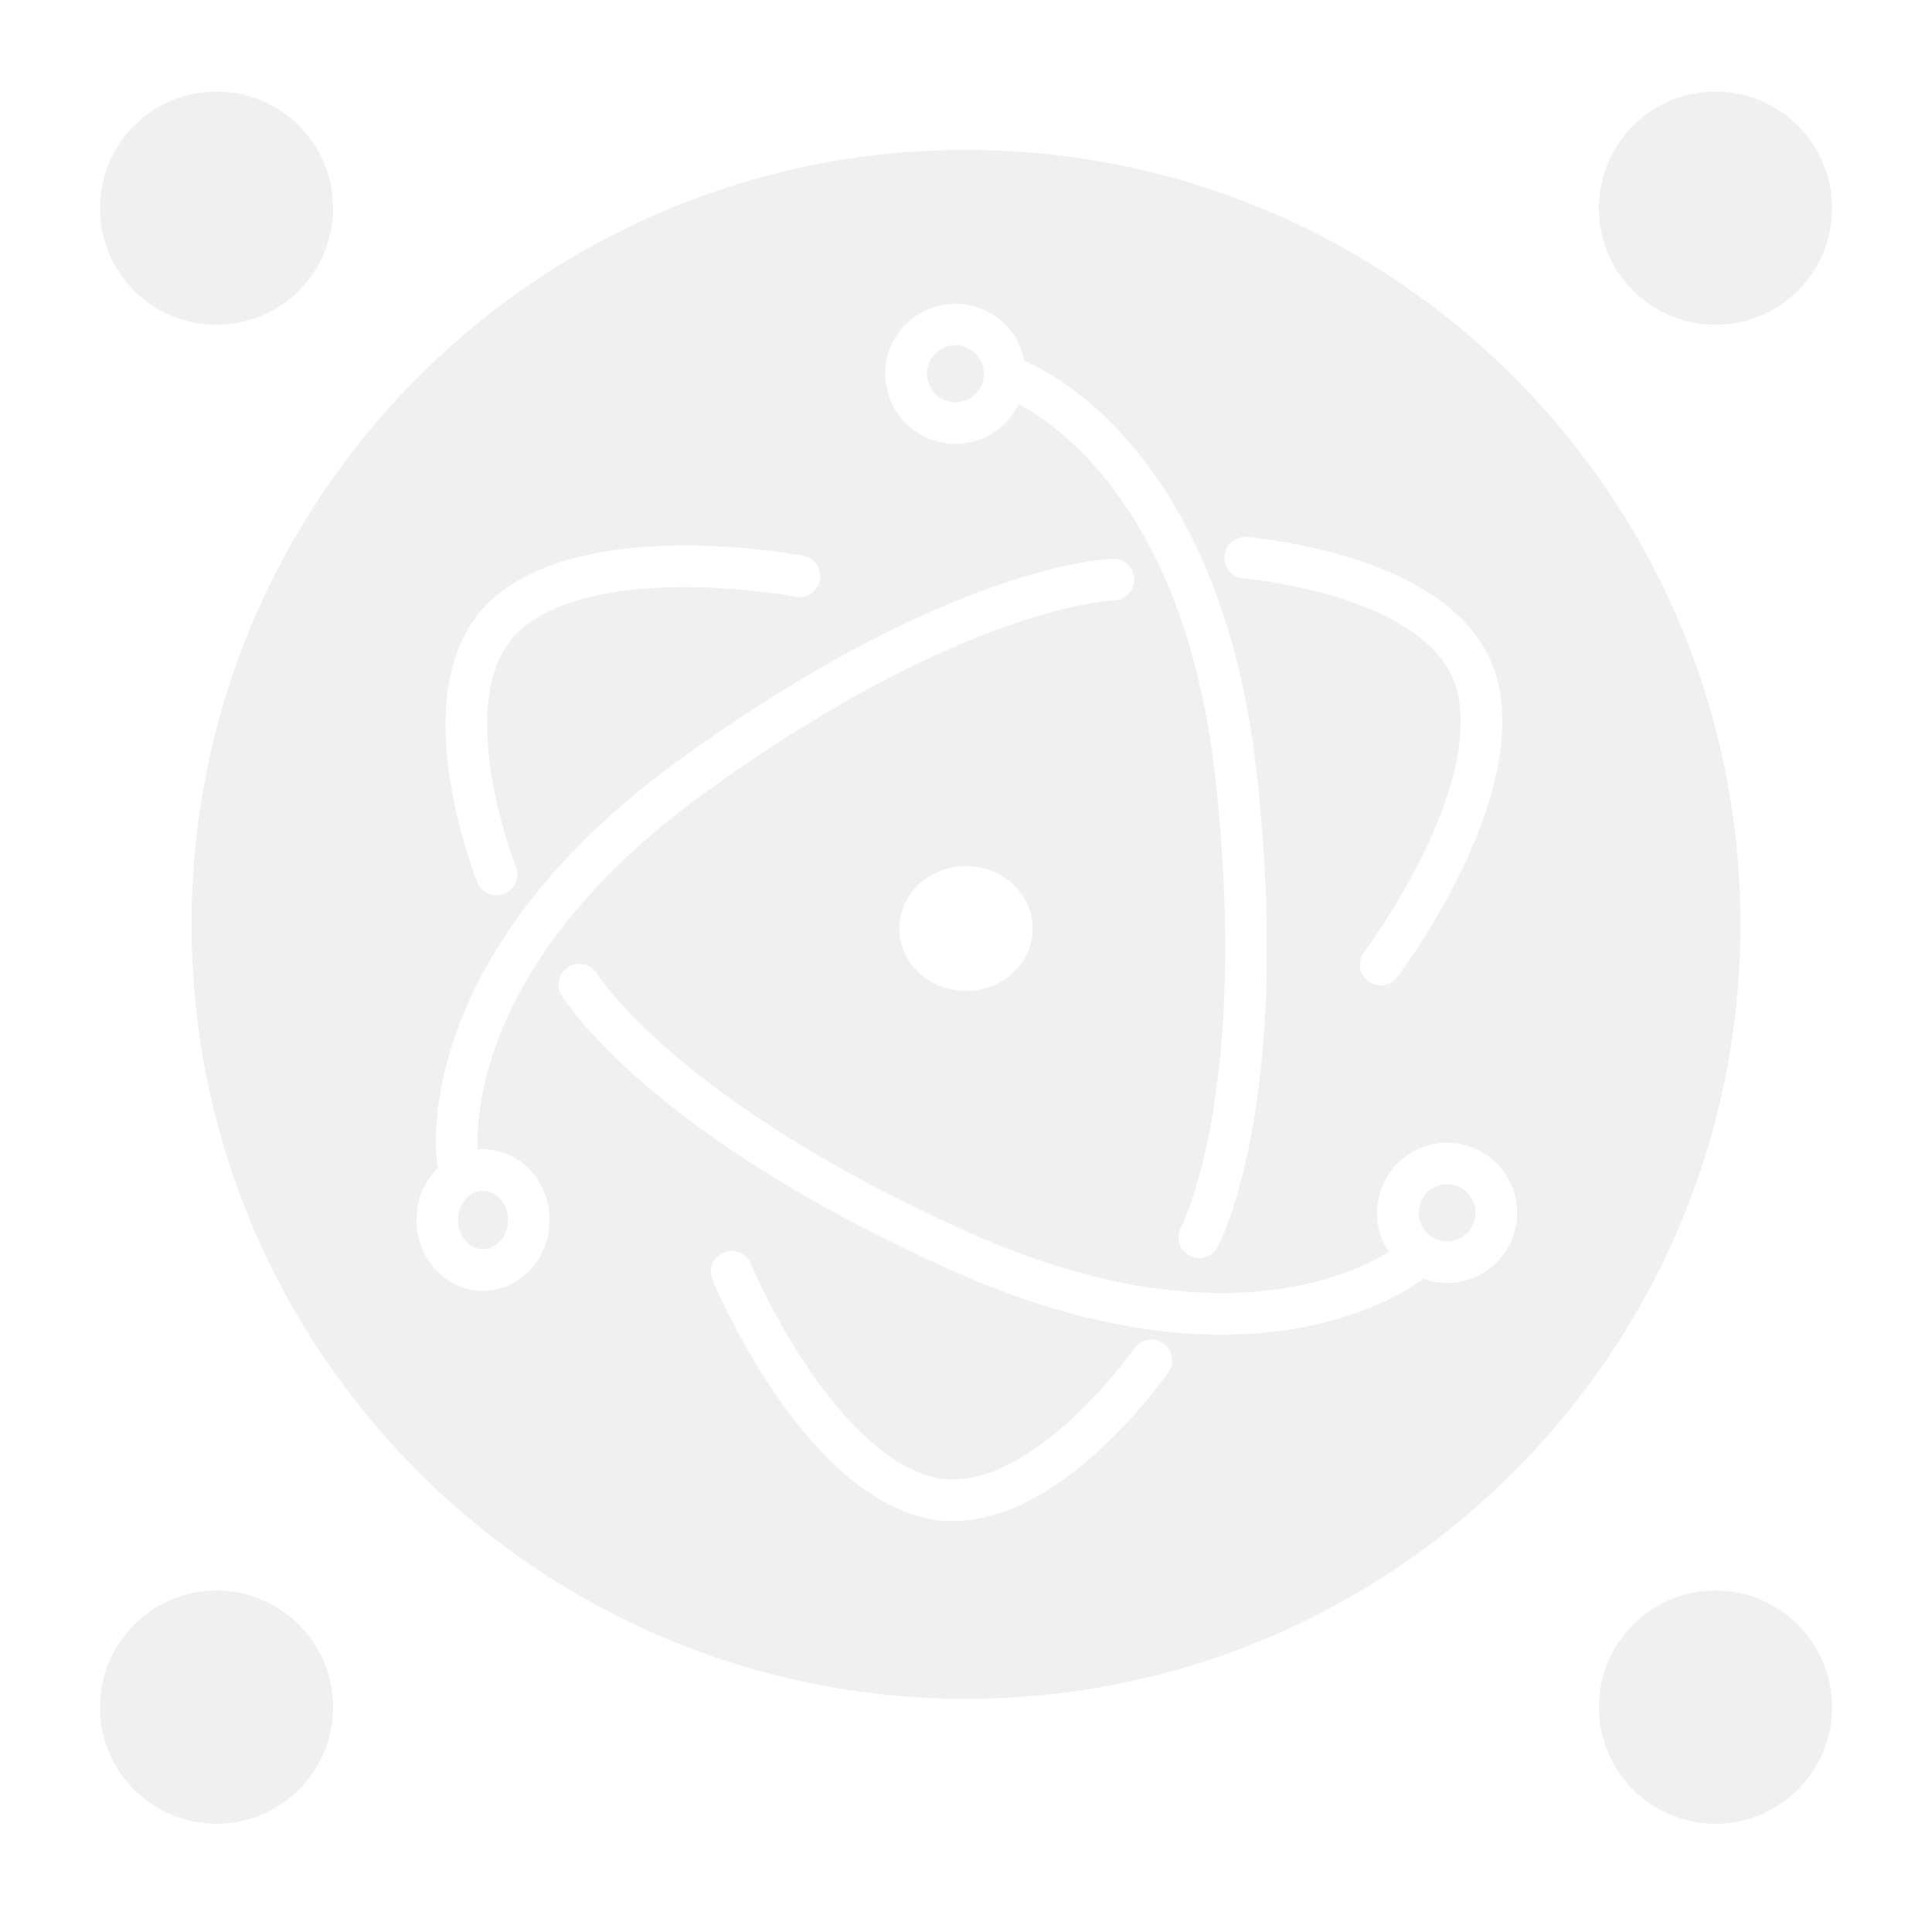
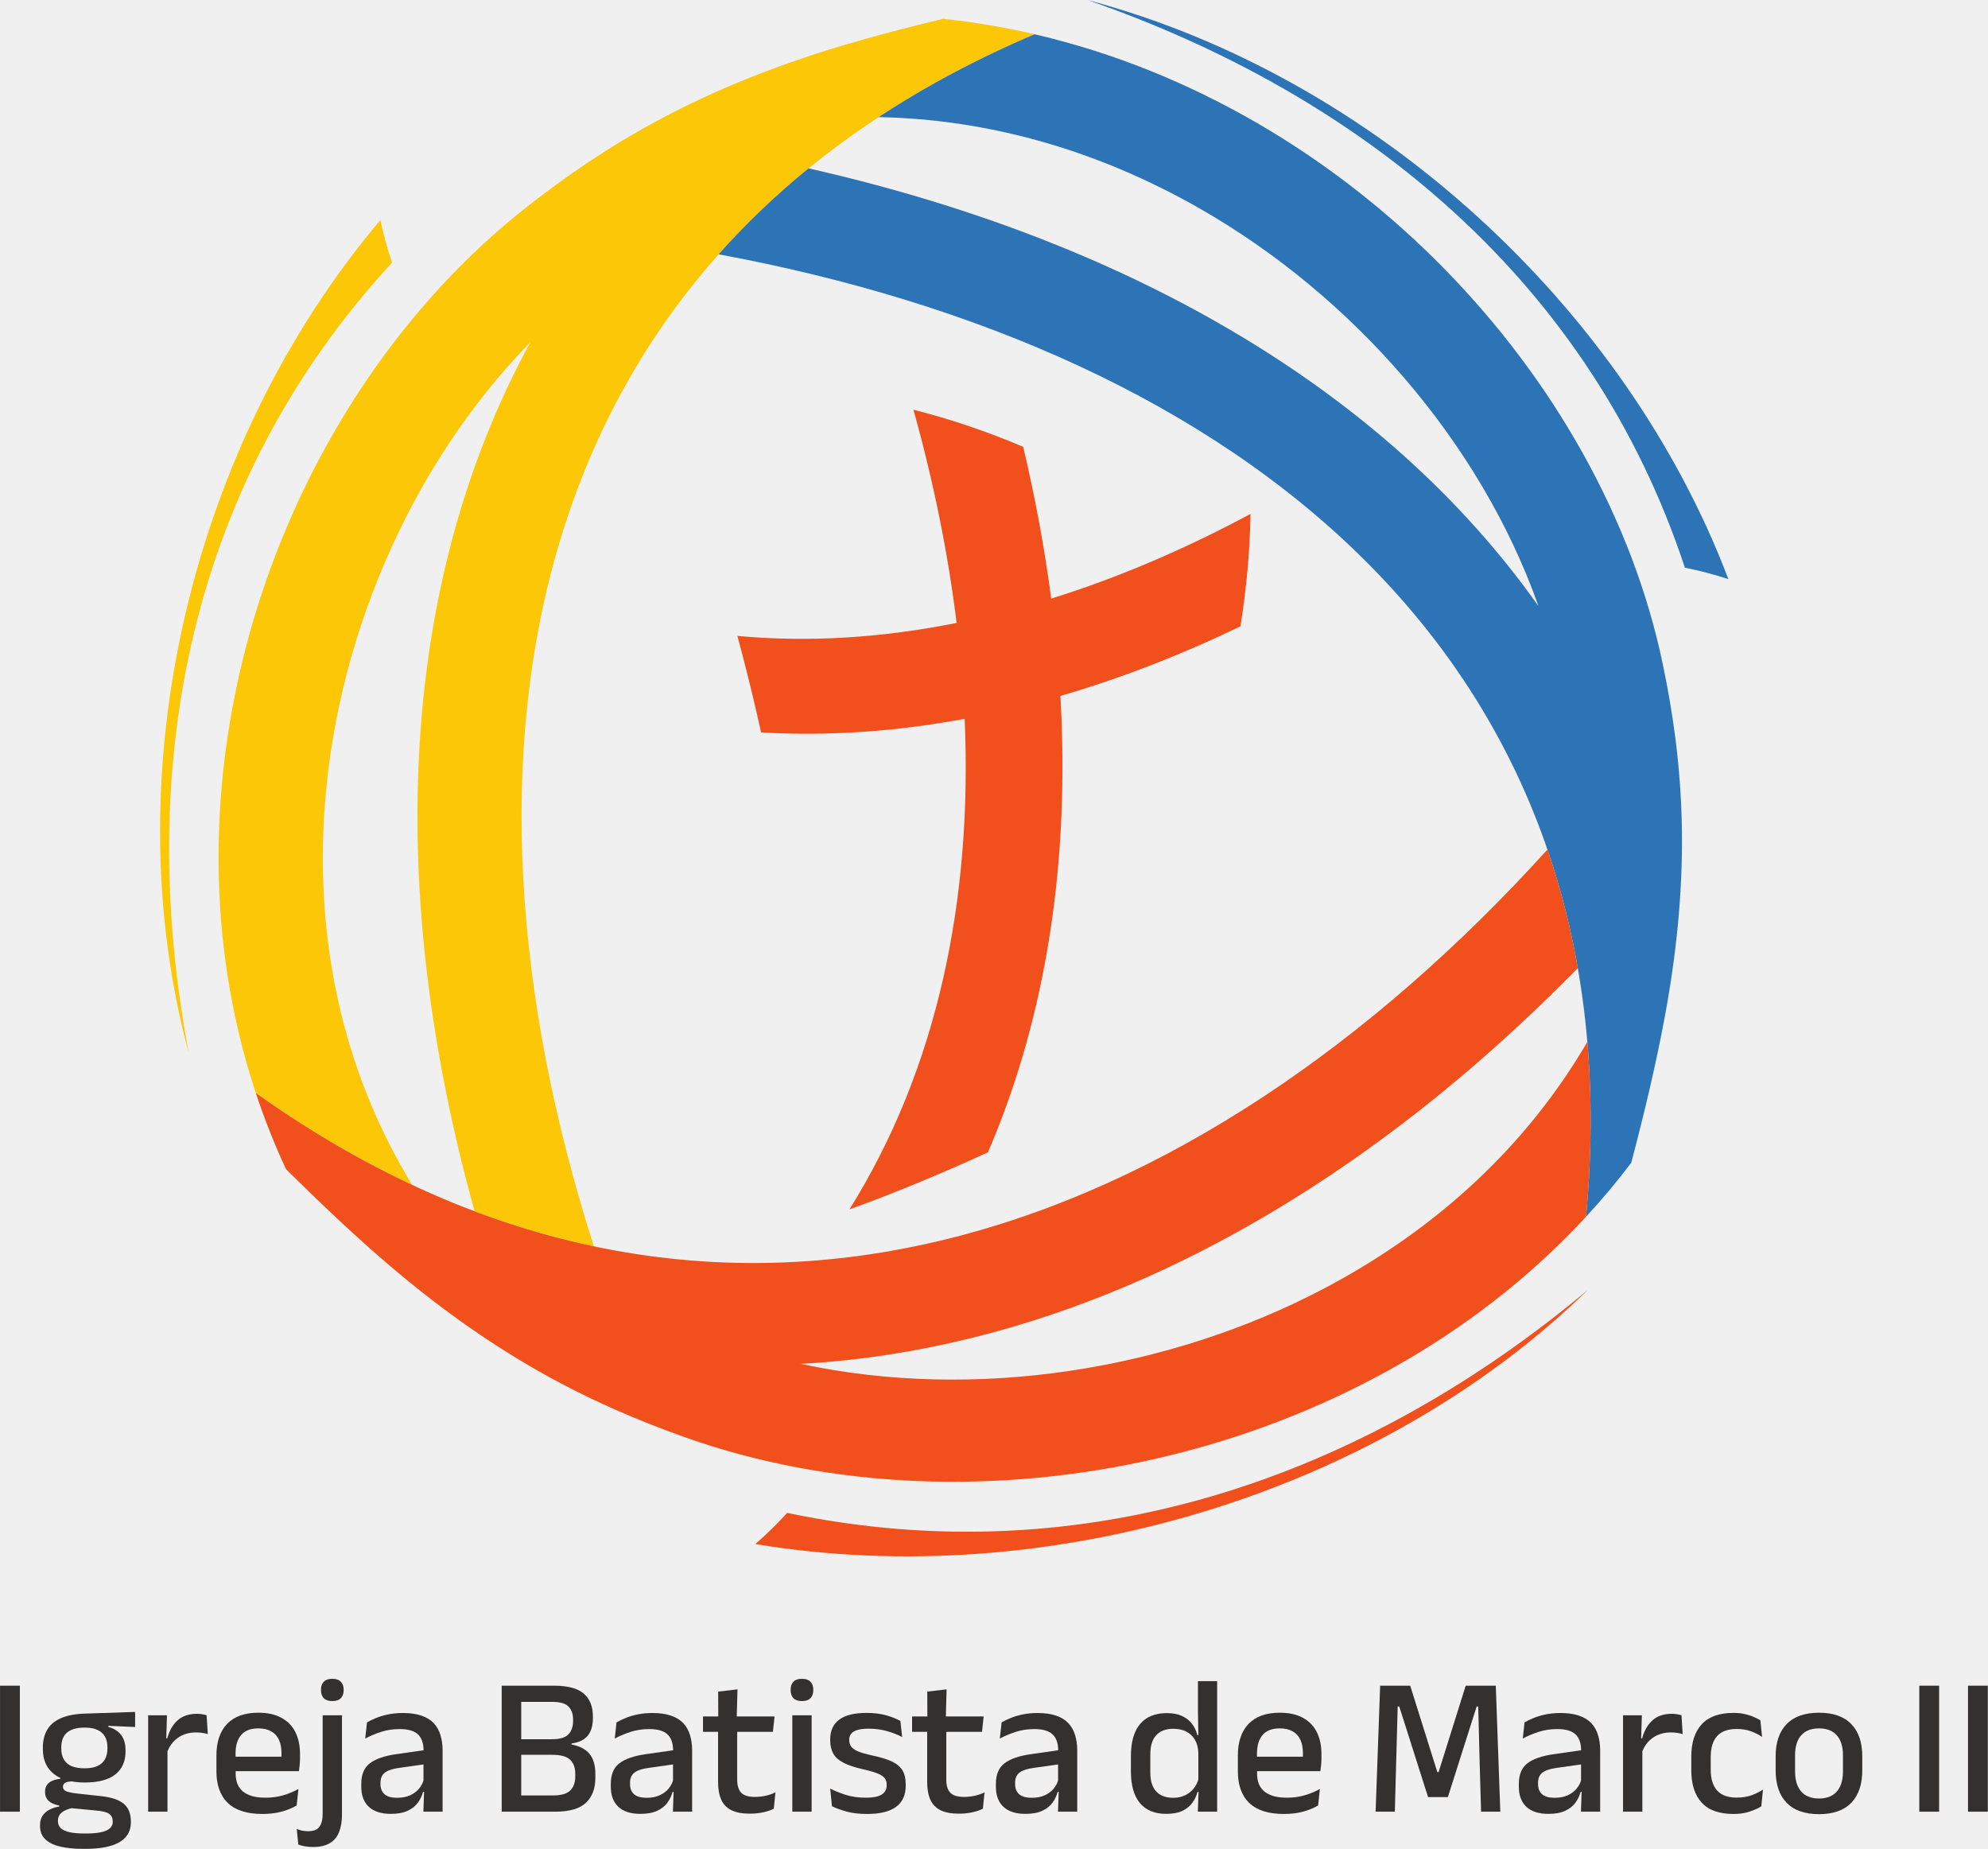
- <svg xmlns="http://www.w3.org/2000/svg" width="232" height="232" viewBox="0 0 232 232" fill="none">
-   <g filter="url(#filter0_b)">
-     <path d="M231.5 1V0.5H231H1H0.5V1V231V231.5H1H231H231.5V231V1ZM40.5 25C40.5 33.008 34.008 39.5 26 39.5C17.992 39.5 11.5 33.008 11.5 25C11.5 16.992 17.992 10.5 26 10.5C34.008 10.5 40.5 16.992 40.5 25ZM220.5 25C220.5 33.008 214.008 39.5 206 39.5C197.992 39.5 191.5 33.008 191.5 25C191.5 16.992 197.992 10.5 206 10.5C214.008 10.5 220.5 16.992 220.5 25ZM40.5 205C40.5 213.008 34.008 219.5 26 219.5C17.992 219.5 11.5 213.008 11.5 205C11.5 196.992 17.992 190.5 26 190.5C34.008 190.5 40.5 196.992 40.5 205ZM220.5 205C220.5 213.008 214.008 219.5 206 219.5C197.992 219.5 191.5 213.008 191.5 205C191.5 196.992 197.992 190.5 206 190.5C214.008 190.5 220.5 196.992 220.5 205ZM209.5 111C209.5 162.639 167.639 204.5 116 204.5C64.361 204.5 22.5 162.639 22.5 111C22.5 59.361 64.361 17.5 116 17.5C167.639 17.5 209.5 59.361 209.5 111Z" fill="white" stroke="white" />
-     <path d="M63.5 146.5C63.5 149.959 60.897 152.5 58 152.5C55.103 152.5 52.5 149.959 52.5 146.5C52.5 143.041 55.103 140.5 58 140.5C60.897 140.5 63.5 143.041 63.5 146.5Z" stroke="white" stroke-width="5" />
-     <path d="M54.986 139.466C54.986 139.466 51.197 116.315 83.187 93.165C115.178 70.014 133.698 69.593 133.698 69.593" stroke="white" stroke-width="5" stroke-linecap="round" />
-     <path d="M178.902 142.686C177.27 139.853 173.652 138.88 170.819 140.512C167.987 142.144 167.014 145.762 168.646 148.595C170.277 151.427 173.896 152.4 176.728 150.768C179.561 149.137 180.534 145.518 178.902 142.686Z" stroke="white" stroke-width="5" />
-     <path d="M169.409 151.555C169.409 151.555 151.24 166.394 115.211 150.232C79.182 134.07 69.572 118.232 69.572 118.232" stroke="white" stroke-width="5" stroke-linecap="round" />
-     <path d="M109.577 41.971C107.966 44.814 108.964 48.426 111.808 50.038C114.651 51.65 118.263 50.651 119.875 47.807C121.487 44.964 120.488 41.352 117.645 39.74C114.801 38.129 111.189 39.127 109.577 41.971Z" stroke="white" stroke-width="5" />
-     <path d="M122.038 45.647C122.038 45.647 144.047 53.767 148.412 93.013C152.778 132.259 144.012 148.579 144.012 148.579" stroke="white" stroke-width="5" stroke-linecap="round" />
-     <path d="M59.633 105C59.633 105 50.437 82.104 61.305 73.362C72.174 64.619 96 69.199 96 69.199" stroke="white" stroke-width="5" stroke-linecap="round" />
-     <path d="M149.532 66.978C149.532 66.978 174.391 68.913 177.477 82.638C180.564 96.363 165.799 115.833 165.799 115.833" stroke="white" stroke-width="5" stroke-linecap="round" />
-     <path d="M138.248 163.363C138.248 163.363 124.023 183.841 110.618 179.573C97.213 175.305 87.866 152.728 87.866 152.728" stroke="white" stroke-width="5" stroke-linecap="round" />
-     <path d="M116 119C120.418 119 124 115.642 124 111.5C124 107.358 120.418 104 116 104C111.582 104 108 107.358 108 111.5C108 115.642 111.582 119 116 119Z" fill="white" />
-   </g>
-   <defs>
-     <filter id="filter0_b" x="-4" y="-4" width="240" height="240" filterUnits="userSpaceOnUse" color-interpolation-filters="sRGB">
-       <feFlood flood-opacity="0" result="BackgroundImageFix" />
-       <feGaussianBlur in="BackgroundImage" stdDeviation="2" />
-       <feComposite in2="SourceAlpha" operator="in" result="effect1_backgroundBlur" />
-       <feBlend mode="normal" in="SourceGraphic" in2="effect1_backgroundBlur" result="shape" />
-     </filter>
-   </defs>
+ <svg xmlns="http://www.w3.org/2000/svg" width="10083" height="9377" viewBox="0 0 10083 9377" fill="none">
+   <path fill-rule="evenodd" clip-rule="evenodd" d="M5247.33 173.535C2620.43 1292.08 2211.9 3818.24 3011.95 6320.7C2810.98 6278.27 2609.28 6219.43 2407.33 6143.19C1962.25 4543.2 2008.99 2982.45 2690.39 1734.92C2065.5 2375.13 1692.05 3277.08 1643.13 4148.81C1604.73 4832.19 1759.06 5465.75 2090.64 6009.32C1825.92 5885.34 1561.17 5730.62 1297.34 5542.92C757.927 3913.87 1422.04 2027.51 2675.54 1046.5C3078.29 731.274 3549.95 445.047 4289.19 226.082C4444.89 179.975 4612.01 136.308 4783.38 95.458C4940.51 112.009 5095.36 138.27 5247.33 173.535Z" fill="#FBC707" />
+   <path fill-rule="evenodd" clip-rule="evenodd" d="M8044.21 6170.79C8310.71 3324.14 6259.13 1773.33 3644.57 1289.72C3781.24 1136.03 3933.11 990.41 4100.85 853.824C5680.26 1210.83 7008.71 1951.34 7802.99 3073.88C7506.21 2235.08 6854.71 1496.46 6082.47 1056.04C5563.04 759.799 5011.35 604.75 4456.11 594.009C4693.66 438.005 4956.92 297.244 5247.2 173.612C6847.29 545.437 8129.15 1911.02 8433.51 3367.98C8536.86 3862.66 8582.52 4404.25 8445.22 5148.58C8401.58 5385.25 8341.02 5642.1 8273.62 5897.11C8201.37 5992.44 8124.73 6083.68 8044.21 6170.79" fill="#2D74B7" />
+   <path fill-rule="evenodd" clip-rule="evenodd" d="M1297.42 5542.97C3645.73 7214.3 6071.02 6269.26 7848.63 4308.57C7914.23 4499.68 7965.9 4699.96 8002.5 4909.52C6850.99 6085.16 5484.29 6838.07 4061.5 6916.8C4946.91 7107.07 5930.32 6948.75 6717.15 6533.81C7296.71 6228.19 7749.03 5801.83 8050.87 5284.03C8074.75 5564.4 8073.31 5859.91 8044.21 6170.86C6896.65 7412.51 4955.07 7814.8 3476.09 7289.78C2991.41 7117.73 2495.96 6872.98 1919.59 6369.58C1766.64 6235.99 1607.6 6085.24 1450.57 5928.93C1391.6 5802.31 1340.65 5673.47 1297.42 5542.97" fill="#F14F1B" />
+   <path fill-rule="evenodd" clip-rule="evenodd" d="M8766.19 2937C8244.09 1558.79 6972.42 386.792 5515.39 -0C6928.4 490.275 8070.1 1438.68 8545.61 2878.99C8620.84 2894.08 8694.45 2913.55 8766.19 2937Z" fill="#2D74B7" />
+   <path fill-rule="evenodd" clip-rule="evenodd" d="M3830.91 7830.54C5310.69 8076.85 6982.9 7584.29 8053.43 6541.88C6913.4 7495.19 5503.91 7989.34 3992.49 7672.48C3941.53 7728.74 3887.52 7781.44 3830.91 7830.54" fill="#F14F1B" />
+   <path fill-rule="evenodd" clip-rule="evenodd" d="M1929.48 1115.88C971.797 2247.78 571.255 3912.36 957.774 5341.54C684.779 3897.95 952.586 2455.42 1988.47 1331.95C1964.17 1260.59 1944.6 1188.45 1929.48 1115.88Z" fill="#FBC707" />
+   <path fill-rule="evenodd" clip-rule="evenodd" d="M3739.86 3224.96C4104.16 3258.87 4477.17 3234.32 4851.88 3159.13C4808.08 2802.57 4734.06 2440.46 4633 2077.81C4818.46 2124.93 5004.13 2187.38 5189.54 2266.04C5250.8 2524.65 5298.36 2781.72 5331.65 3035.88C5671.5 2929.78 6010.22 2784.69 6342.6 2606.32C6339.16 2793.67 6322.41 2983.81 6291.49 3176.36C5988.98 3322.13 5683.63 3440.65 5378.35 3529.45C5425.94 4358.8 5311.23 5146.59 5010.81 5843.94C4771.92 5953.48 4530.05 6053.44 4308.22 6133.63C4757.15 5415.69 4932.57 4556.96 4892.71 3645.36C4544.9 3710.05 4199.3 3734.3 3860.35 3714.4C3829.88 3577.92 3796.01 3436.43 3758.46 3294.23C3752.34 3271.17 3746.13 3248.08 3739.86 3224.96" fill="#F14F1B" />
+   <path d="M100.695 9188H0.195V8549H100.695V9188Z" fill="#333030" />
+   <path d="M430.359 9040C361.693 9040 309.026 9025.33 272.359 8996C235.693 8966.67 217.359 8924.83 217.359 8870.5V8862.5C217.359 8828.17 224.526 8798.5 238.859 8773.5C253.193 8748.17 276.026 8728.5 307.359 8714.5C339.026 8700.17 380.359 8692.17 431.359 8690.5L685.359 8682V8758.5L549.359 8752.5V8758C568.693 8763 584.693 8770.83 597.359 8781.5C610.359 8791.83 620.193 8804.83 626.859 8820.5C633.526 8836.17 636.859 8854.67 636.859 8876V8881.5C636.859 8932.83 619.359 8972.17 584.359 8999.5C549.693 9026.5 498.359 9040 430.359 9040ZM426.359 9298.5H438.859C467.193 9298.5 491.193 9296.5 510.859 9292.5C530.526 9288.5 545.526 9282.17 555.859 9273.5C566.526 9264.83 571.859 9253.33 571.859 9239V9237.5C571.859 9220.5 565.859 9207.67 553.859 9199C541.859 9190.67 521.026 9185.17 491.359 9182.5L350.359 9169L374.859 9168C358.859 9170.67 344.693 9174.83 332.359 9180.5C320.359 9185.83 310.859 9192.83 303.859 9201.5C297.193 9210.5 293.859 9221.5 293.859 9234.5V9235.5C293.859 9250.83 299.026 9263.17 309.359 9272.5C320.026 9281.83 335.193 9288.5 354.859 9292.5C374.859 9296.5 398.693 9298.5 426.359 9298.5ZM420.359 9376.5C375.359 9376.5 336.526 9372.5 303.859 9364.5C271.526 9356.83 246.526 9344.33 228.859 9327C211.526 9310 202.859 9287.33 202.859 9259V9257C202.859 9238 207.026 9222 215.359 9209C224.026 9196 235.693 9185.67 250.359 9178C265.359 9170 282.026 9164.67 300.359 9162V9157C276.026 9152 257.859 9143.83 245.859 9132.5C234.193 9120.83 228.359 9105.83 228.359 9087.5V9087C228.359 9074.33 231.193 9063.5 236.859 9054.5C242.526 9045.17 251.026 9037.83 262.359 9032.5C274.026 9026.83 288.526 9023.17 305.859 9021.5V9010.5L408.859 9035.5L371.359 9034C351.693 9034.33 338.026 9036.83 330.359 9041.5C323.026 9046.17 319.359 9052.83 319.359 9061.5V9062C319.359 9072 324.859 9079.5 335.859 9084.5C347.193 9089.17 366.193 9093 392.859 9096L511.859 9109C564.526 9114.67 603.026 9127.5 627.359 9147.5C651.693 9167.5 663.859 9197.83 663.859 9238.5V9241C663.859 9272.33 654.693 9298 636.359 9318C618.359 9338 592.359 9352.67 558.359 9362C524.693 9371.67 484.193 9376.5 436.859 9376.5H420.359ZM428.859 8968C454.526 8968 475.859 8964.33 492.859 8957C510.193 8949.33 523.193 8938 531.859 8923C540.526 8908 544.859 8889.67 544.859 8868V8860.5C544.859 8839.17 540.526 8821.17 531.859 8806.5C523.526 8791.83 510.859 8780.67 493.859 8773C477.193 8765.33 456.026 8761.5 430.359 8761.5H427.859C400.193 8761.5 377.693 8765.67 360.359 8774C343.026 8782 330.359 8793.5 322.359 8808.5C314.693 8823.17 310.859 8840.67 310.859 8861V8868C310.859 8889.67 315.193 8908 323.859 8923C332.526 8938 345.526 8949.33 362.859 8957C380.526 8964.33 402.526 8968 428.859 8968Z" fill="#333030" />
+   <path d="M845.438 8892.5L824.438 8816H848.438C858.771 8777.33 876.104 8747 900.438 8725C924.771 8702.67 957.937 8691.5 999.938 8691.5C1009.94 8691.5 1018.77 8692.33 1026.44 8694C1034.44 8695.33 1041.6 8697 1047.94 8699L1053.94 8794.5C1045.94 8791.83 1036.94 8789.83 1026.94 8788.5C1016.94 8786.83 1006.1 8786 994.438 8786C958.771 8786 927.938 8795.17 901.938 8813.5C875.937 8831.83 857.104 8858.17 845.438 8892.5ZM751.438 9188V8699H846.938L842.438 8841.5L849.438 8848.5V9188H751.438Z" fill="#333030" />
+   <path d="M1331.17 9199.5C1253.17 9199.5 1194.67 9181 1155.67 9144C1117.01 9106.67 1097.67 9053 1097.67 8983V8903C1097.67 8834 1115.67 8780.67 1151.67 8743C1188.01 8705 1240.84 8686 1310.17 8686C1357.17 8686 1396.34 8694.67 1427.67 8712C1459.01 8729 1482.51 8753.17 1498.17 8784.5C1513.84 8815.83 1521.67 8853 1521.67 8896V8914.5C1521.67 8925.83 1521.17 8937.33 1520.17 8949C1519.17 8960.67 1517.84 8971.83 1516.17 8982.5H1426.17C1426.84 8965.17 1427.17 8948.83 1427.17 8933.5C1427.51 8918.17 1427.67 8904.17 1427.67 8891.5C1427.67 8864.5 1423.34 8841.67 1414.67 8823C1406.01 8804.33 1393.01 8790.17 1375.67 8780.5C1358.34 8770.5 1336.51 8765.5 1310.17 8765.5C1271.17 8765.5 1242.17 8776.67 1223.17 8799C1204.17 8821 1194.67 8852.5 1194.67 8893.5V8939.5L1195.17 8951V8994.5C1195.17 9012.83 1197.84 9029.5 1203.17 9044.5C1208.84 9059.5 1217.67 9072.5 1229.67 9083.5C1242.01 9094.17 1257.84 9102.5 1277.17 9108.5C1296.51 9114.17 1320.01 9117 1347.67 9117C1379.01 9117 1408.34 9113 1435.67 9105C1463.34 9097 1489.34 9086.33 1513.67 9073L1504.67 9156.5C1482.67 9169.5 1457.01 9180 1427.67 9188C1398.67 9195.67 1366.51 9199.5 1331.17 9199.5ZM1149.67 8982.5V8909H1496.17V8982.5H1149.67Z" fill="#333030" />
+   <path d="M1636.53 9103V8699H1734.53V9103H1636.53ZM1685.53 8627C1666.2 8627 1651.7 8622.17 1642.03 8612.5C1632.7 8602.5 1628.03 8588.83 1628.03 8571.5V8569.5C1628.03 8552.17 1632.7 8538.67 1642.03 8529C1651.7 8519 1666.2 8514 1685.53 8514C1704.86 8514 1719.2 8519 1728.53 8529C1738.2 8538.67 1743.03 8552.17 1743.03 8569.5V8571.5C1743.03 8589.17 1738.2 8602.83 1728.53 8612.5C1719.2 8622.17 1704.86 8627 1685.53 8627ZM1586.53 9367C1572.2 9367 1558.7 9365.83 1546.03 9363.5C1533.03 9361.17 1522.03 9358.33 1513.03 9355L1505.03 9275.5C1513.7 9279.17 1522.86 9282 1532.53 9284C1541.86 9286 1551.7 9287 1562.03 9287C1590.7 9287 1610.2 9279.33 1620.53 9264C1631.2 9248.67 1636.53 9226.83 1636.53 9198.5V9057.5H1734.53V9203.5C1734.53 9237.17 1729.7 9266.17 1720.03 9290.5C1710.7 9315.17 1695.2 9334 1673.53 9347C1651.86 9360.33 1622.86 9367 1586.53 9367Z" fill="#333030" />
+   <path d="M2147.34 9188L2151.34 9072L2147.84 9057V8903L2148.34 8878.5C2148.34 8840.83 2138.67 8813.17 2119.34 8795.5C2100.34 8777.83 2069.67 8769 2027.34 8769C1993 8769 1961.17 8773.83 1931.84 8783.5C1902.5 8793.17 1876 8804.33 1852.34 8817L1861.34 8735C1874.67 8727.33 1890.34 8719.83 1908.34 8712.5C1926.34 8705.17 1946.67 8699.17 1969.34 8694.5C1992 8689.83 2016.84 8687.5 2043.84 8687.5C2080.84 8687.5 2112.17 8692 2137.84 8701C2163.5 8709.67 2184.17 8722.33 2199.84 8739C2215.5 8755.67 2226.84 8775.67 2233.84 8799C2241.17 8822.33 2244.84 8848.33 2244.84 8877V9188H2147.34ZM1981.84 9199C1933.5 9199 1896.5 9187.17 1870.84 9163.5C1845.17 9139.5 1832.34 9105.5 1832.34 9061.5V9046.5C1832.34 8999.83 1846.67 8965.33 1875.34 8943C1904.34 8920.33 1949.84 8904.67 2011.84 8896L2158.84 8875L2164.34 8946L2023.34 8966C1989.67 8970.67 1965.67 8978.83 1951.34 8990.5C1937 9001.83 1929.84 9018.67 1929.84 9041V9048C1929.84 9070.33 1936.67 9087.5 1950.34 9099.5C1964.34 9111.5 1985.5 9117.5 2013.84 9117.5C2039.84 9117.5 2062.17 9113.17 2080.84 9104.5C2099.5 9095.83 2114.67 9084.33 2126.34 9070C2138 9055.33 2146 9039.17 2150.34 9021.5L2163.84 9087H2145.84C2140.5 9107 2131.67 9125.5 2119.34 9142.5C2107 9159.5 2089.67 9173.17 2067.34 9183.5C2045.34 9193.83 2016.84 9199 1981.84 9199Z" fill="#333030" />
+   <path d="M2614.12 9188V9105.5H2805.62C2846.28 9105.5 2875.12 9097.17 2892.12 9080.5C2909.12 9063.83 2917.62 9040.5 2917.62 9010.5V8995C2917.62 8964.33 2908.95 8940.83 2891.62 8924.5C2874.28 8907.83 2844.28 8899.5 2801.62 8899.5H2613.62V8820.5H2800.62C2838.95 8820.5 2866.12 8812.5 2882.12 8796.5C2898.45 8780.17 2906.62 8757.5 2906.62 8728.5V8720.5C2906.62 8692.17 2898.78 8670.17 2883.12 8654.5C2867.45 8638.83 2839.78 8631 2800.12 8631H2612.12V8549H2809.62C2879.95 8549 2930.45 8562.5 2961.12 8589.5C2991.78 8616.17 3007.12 8654.5 3007.12 8704.5V8713.5C3007.12 8751.83 2998.28 8781.67 2980.62 8803C2962.95 8824 2935.62 8837 2898.62 8842V8847C2940.95 8855.33 2971.62 8871.5 2990.62 8895.5C3009.95 8919.5 3019.62 8953.33 3019.62 8997V9016C3019.62 9070.67 3003.62 9113 2971.62 9143C2939.62 9173 2887.78 9188 2816.12 9188H2614.12ZM2544.62 9188V8549H2643.62V9188H2544.62Z" fill="#333030" />
+   <path d="M3412.96 9188L3416.96 9072L3413.46 9057V8903L3413.96 8878.5C3413.96 8840.83 3404.29 8813.17 3384.96 8795.5C3365.96 8777.83 3335.29 8769 3292.96 8769C3258.63 8769 3226.79 8773.83 3197.46 8783.5C3168.13 8793.17 3141.63 8804.33 3117.96 8817L3126.96 8735C3140.29 8727.33 3155.96 8719.83 3173.96 8712.5C3191.96 8705.17 3212.29 8699.17 3234.96 8694.5C3257.63 8689.83 3282.46 8687.5 3309.46 8687.5C3346.46 8687.5 3377.79 8692 3403.46 8701C3429.13 8709.67 3449.79 8722.33 3465.46 8739C3481.13 8755.67 3492.46 8775.67 3499.46 8799C3506.79 8822.33 3510.46 8848.33 3510.46 8877V9188H3412.96ZM3247.46 9199C3199.13 9199 3162.13 9187.17 3136.46 9163.5C3110.79 9139.5 3097.96 9105.5 3097.96 9061.5V9046.5C3097.96 8999.83 3112.29 8965.33 3140.96 8943C3169.96 8920.33 3215.46 8904.67 3277.46 8896L3424.46 8875L3429.96 8946L3288.96 8966C3255.29 8970.67 3231.29 8978.83 3216.96 8990.5C3202.63 9001.83 3195.46 9018.67 3195.46 9041V9048C3195.46 9070.33 3202.29 9087.5 3215.96 9099.5C3229.96 9111.5 3251.13 9117.5 3279.46 9117.5C3305.46 9117.5 3327.79 9113.17 3346.46 9104.5C3365.13 9095.83 3380.29 9084.33 3391.96 9070C3403.63 9055.33 3411.63 9039.17 3415.96 9021.5L3429.46 9087H3411.46C3406.13 9107 3397.29 9125.5 3384.96 9142.5C3372.63 9159.5 3355.29 9173.17 3332.96 9183.5C3310.96 9193.83 3282.46 9199 3247.46 9199Z" fill="#333030" />
+   <path d="M3803.55 9198C3764.55 9198 3733.22 9192.17 3709.55 9180.5C3685.89 9168.5 3668.72 9150.67 3658.05 9127C3647.39 9103 3642.05 9073.17 3642.05 9037.5V8738.5H3739.05V9026C3739.05 9056 3745.89 9078 3759.55 9092C3773.22 9106 3796.22 9113 3828.55 9113C3847.89 9113 3866.39 9111 3884.05 9107C3901.72 9103 3918.05 9097.33 3933.05 9090L3924.55 9173C3908.55 9181 3890.05 9187.17 3869.05 9191.5C3848.05 9195.83 3826.22 9198 3803.55 9198ZM3565.55 8783V8705H3928.55L3920.05 8783H3565.55ZM3643.05 8713.5L3642.55 8579L3740.55 8567.5L3736.55 8713.5H3643.05Z" fill="#333030" />
+   <path d="M4018.56 9188V8699H4116.56V9188H4018.56ZM4067.56 8627C4048.23 8627 4033.73 8622.17 4024.06 8612.5C4014.73 8602.5 4010.06 8588.83 4010.06 8571.5V8569.5C4010.06 8552.17 4014.73 8538.67 4024.06 8529C4033.73 8519 4048.23 8514 4067.56 8514C4086.9 8514 4101.23 8519 4110.56 8529C4120.23 8538.67 4125.06 8552.17 4125.06 8569.5V8571.5C4125.06 8589.17 4120.23 8602.83 4110.56 8612.5C4101.23 8622.17 4086.9 8627 4067.56 8627Z" fill="#333030" />
+   <path d="M4397.72 9199.5C4358.39 9199.5 4323.89 9195.5 4294.22 9187.5C4264.55 9179.17 4239.72 9170.17 4219.72 9160.5L4210.72 9071C4235.39 9083.33 4262.55 9094.17 4292.22 9103.5C4321.89 9112.5 4355.22 9117 4392.22 9117C4427.89 9117 4454.22 9111.83 4471.22 9101.5C4488.55 9090.83 4497.22 9075.17 4497.22 9054.5V9050.5C4497.22 9037.17 4493.72 9026.17 4486.72 9017.5C4479.72 9008.5 4467.22 9000.5 4449.22 8993.5C4431.55 8986.5 4406.39 8979.33 4373.72 8972C4332.72 8962.67 4300.39 8951.67 4276.72 8939C4253.05 8926.33 4236.05 8910.83 4225.72 8892.5C4215.72 8873.83 4210.72 8851.5 4210.72 8825.5V8821C4210.72 8777 4226.05 8743.67 4256.72 8721C4287.39 8698.33 4333.39 8687 4394.72 8687C4433.39 8687 4467.05 8691.17 4495.72 8699.5C4524.39 8707.83 4548.05 8717.33 4566.72 8728L4575.72 8809.5C4553.39 8797.5 4527.89 8787.5 4499.22 8779.5C4470.89 8771.17 4439.39 8767 4404.72 8767C4381.05 8767 4362.05 8769.33 4347.72 8774C4333.39 8778.33 4323.05 8784.67 4316.72 8793C4310.39 8801 4307.22 8810.67 4307.22 8822V8825.5C4307.22 8837.83 4310.55 8848.67 4317.22 8858C4323.89 8867 4335.72 8875.17 4352.72 8882.5C4370.05 8889.5 4394.05 8896.33 4424.72 8903C4466.05 8911.67 4499.05 8921.83 4523.72 8933.5C4548.39 8945.17 4566.22 8960.17 4577.22 8978.5C4588.22 8996.5 4593.72 9019.83 4593.72 9048.5V9056C4593.72 9103.67 4577.39 9139.5 4544.72 9163.5C4512.05 9187.5 4463.05 9199.5 4397.72 9199.5Z" fill="#333030" />
+   <path d="M4864.1 9198C4825.1 9198 4793.77 9192.17 4770.1 9180.5C4746.43 9168.5 4729.27 9150.67 4718.6 9127C4707.93 9103 4702.6 9073.17 4702.6 9037.5V8738.5H4799.6V9026C4799.6 9056 4806.43 9078 4820.1 9092C4833.77 9106 4856.77 9113 4889.1 9113C4908.43 9113 4926.93 9111 4944.6 9107C4962.27 9103 4978.6 9097.33 4993.6 9090L4985.1 9173C4969.1 9181 4950.6 9187.17 4929.6 9191.5C4908.6 9195.83 4886.77 9198 4864.1 9198ZM4626.1 8783V8705H4989.1L4980.6 8783H4626.1ZM4703.6 8713.5L4703.1 8579L4801.1 8567.5L4797.1 8713.5H4703.6Z" fill="#333030" />
+   <path d="M5366.09 9188L5370.09 9072L5366.59 9057V8903L5367.09 8878.5C5367.09 8840.83 5357.42 8813.17 5338.09 8795.5C5319.09 8777.83 5288.42 8769 5246.09 8769C5211.75 8769 5179.92 8773.83 5150.59 8783.5C5121.25 8793.17 5094.75 8804.33 5071.09 8817L5080.09 8735C5093.42 8727.33 5109.09 8719.83 5127.09 8712.5C5145.09 8705.17 5165.42 8699.17 5188.09 8694.5C5210.75 8689.83 5235.59 8687.5 5262.59 8687.5C5299.59 8687.5 5330.92 8692 5356.59 8701C5382.25 8709.67 5402.92 8722.33 5418.59 8739C5434.25 8755.67 5445.59 8775.67 5452.59 8799C5459.92 8822.33 5463.59 8848.33 5463.59 8877V9188H5366.09ZM5200.59 9199C5152.25 9199 5115.25 9187.17 5089.59 9163.5C5063.92 9139.5 5051.09 9105.5 5051.09 9061.5V9046.5C5051.09 8999.83 5065.42 8965.33 5094.09 8943C5123.09 8920.33 5168.59 8904.67 5230.59 8896L5377.59 8875L5383.09 8946L5242.09 8966C5208.42 8970.67 5184.42 8978.83 5170.09 8990.5C5155.75 9001.83 5148.59 9018.67 5148.59 9041V9048C5148.59 9070.33 5155.42 9087.5 5169.09 9099.5C5183.09 9111.5 5204.25 9117.5 5232.59 9117.5C5258.59 9117.5 5280.92 9113.17 5299.59 9104.5C5318.25 9095.83 5333.42 9084.33 5345.09 9070C5356.75 9055.33 5364.75 9039.17 5369.09 9021.5L5382.59 9087H5364.59C5359.25 9107 5350.42 9125.5 5338.09 9142.5C5325.75 9159.5 5308.42 9173.17 5286.09 9183.5C5264.09 9193.83 5235.59 9199 5200.59 9199Z" fill="#333030" />
+   <path d="M5914.87 9199C5856.53 9199 5812.03 9180.67 5781.37 9144C5751.03 9107.33 5735.87 9053.83 5735.87 8983.5V8906C5735.87 8835 5751.2 8781 5781.87 8744C5812.87 8706.67 5858.53 8688 5918.87 8688C5947.87 8688 5972.7 8692.67 5993.37 8702C6014.37 8711 6031.37 8723.83 6044.37 8740.5C6057.7 8757.17 6067.2 8776.83 6072.87 8799.5H6105.37L6077.87 8890C6076.87 8863.33 6071.03 8841 6060.37 8823C6049.7 8804.67 6035.03 8790.83 6016.37 8781.5C5997.7 8772.17 5975.87 8767.5 5950.87 8767.5C5913.2 8767.5 5884.37 8778.33 5864.37 8800C5844.37 8821.67 5834.37 8853.83 5834.37 8896.5V8990C5834.37 9031.67 5844.2 9063.33 5863.87 9085C5883.87 9106.67 5912.87 9117.5 5950.87 9117.5C5973.87 9117.5 5994.03 9113.17 6011.37 9104.5C6029.03 9095.83 6043.7 9084 6055.37 9069C6067.03 9054 6075.03 9037.17 6079.37 9018.5L6102.37 9087.5H6073.87C6068.53 9107.83 6059.53 9126.5 6046.87 9143.5C6034.53 9160.5 6017.7 9174 5996.37 9184C5975.03 9194 5947.87 9199 5914.87 9199ZM6075.37 9188L6079.37 9073.5L6077.87 9042.5V8839.5L6078.37 8820.5L6075.87 8682V8526H6173.37V9188H6075.37Z" fill="#333030" />
+   <path d="M6511.84 9199.5C6433.84 9199.5 6375.34 9181 6336.34 9144C6297.67 9106.67 6278.34 9053 6278.34 8983V8903C6278.34 8834 6296.34 8780.67 6332.34 8743C6368.67 8705 6421.5 8686 6490.84 8686C6537.84 8686 6577 8694.67 6608.34 8712C6639.67 8729 6663.17 8753.17 6678.84 8784.5C6694.5 8815.83 6702.34 8853 6702.34 8896V8914.5C6702.34 8925.83 6701.84 8937.33 6700.84 8949C6699.84 8960.67 6698.5 8971.83 6696.84 8982.5H6606.84C6607.5 8965.17 6607.84 8948.83 6607.84 8933.5C6608.17 8918.17 6608.34 8904.17 6608.34 8891.5C6608.34 8864.5 6604 8841.67 6595.34 8823C6586.67 8804.33 6573.67 8790.17 6556.34 8780.5C6539 8770.5 6517.17 8765.5 6490.84 8765.5C6451.84 8765.5 6422.84 8776.67 6403.84 8799C6384.84 8821 6375.34 8852.5 6375.34 8893.5V8939.5L6375.84 8951V8994.5C6375.84 9012.83 6378.5 9029.5 6383.84 9044.5C6389.5 9059.5 6398.34 9072.5 6410.34 9083.5C6422.67 9094.17 6438.5 9102.5 6457.84 9108.5C6477.17 9114.17 6500.67 9117 6528.34 9117C6559.67 9117 6589 9113 6616.34 9105C6644 9097 6670 9086.33 6694.34 9073L6685.34 9156.5C6663.34 9169.5 6637.67 9180 6608.34 9188C6579.34 9195.67 6547.17 9199.5 6511.84 9199.5ZM6330.34 8982.5V8909H6676.84V8982.5H6330.34Z" fill="#333030" />
+   <path d="M6977 9188L7000 8549H7152.5L7290 8987H7296.5L7434 8549H7586.5L7609.5 9188H7512L7504.5 8932.5L7497.5 8654.5H7489.5L7343.5 9114H7243L7097 8654.5H7089L7074.5 9188H6977Z" fill="#333030" />
+   <path d="M8018.43 9188L8022.43 9072L8018.93 9057V8903L8019.43 8878.5C8019.43 8840.83 8009.76 8813.17 7990.43 8795.5C7971.43 8777.83 7940.76 8769 7898.43 8769C7864.1 8769 7832.26 8773.83 7802.93 8783.5C7773.6 8793.17 7747.1 8804.33 7723.43 8817L7732.43 8735C7745.76 8727.33 7761.43 8719.83 7779.43 8712.5C7797.43 8705.17 7817.76 8699.17 7840.43 8694.5C7863.1 8689.83 7887.93 8687.5 7914.93 8687.5C7951.93 8687.5 7983.26 8692 8008.93 8701C8034.6 8709.67 8055.26 8722.33 8070.93 8739C8086.6 8755.67 8097.93 8775.67 8104.93 8799C8112.26 8822.33 8115.93 8848.33 8115.93 8877V9188H8018.43ZM7852.93 9199C7804.6 9199 7767.6 9187.17 7741.93 9163.5C7716.26 9139.5 7703.43 9105.5 7703.43 9061.5V9046.5C7703.43 8999.83 7717.76 8965.33 7746.43 8943C7775.43 8920.33 7820.93 8904.67 7882.93 8896L8029.93 8875L8035.43 8946L7894.43 8966C7860.76 8970.67 7836.76 8978.83 7822.43 8990.5C7808.1 9001.83 7800.93 9018.67 7800.93 9041V9048C7800.93 9070.33 7807.76 9087.5 7821.43 9099.5C7835.43 9111.5 7856.6 9117.5 7884.93 9117.5C7910.93 9117.5 7933.26 9113.17 7951.93 9104.5C7970.6 9095.83 7985.76 9084.33 7997.43 9070C8009.1 9055.33 8017.1 9039.17 8021.43 9021.5L8034.93 9087H8016.93C8011.6 9107 8002.76 9125.5 7990.43 9142.5C7978.1 9159.5 7960.76 9173.17 7938.43 9183.5C7916.43 9193.83 7887.93 9199 7852.93 9199Z" fill="#333030" />
+   <path d="M8325.91 8892.5L8304.91 8816H8328.91C8339.24 8777.33 8356.57 8747 8380.91 8725C8405.24 8702.67 8438.41 8691.5 8480.41 8691.5C8490.41 8691.5 8499.24 8692.33 8506.91 8694C8514.91 8695.33 8522.07 8697 8528.41 8699L8534.41 8794.5C8526.41 8791.83 8517.41 8789.83 8507.41 8788.5C8497.41 8786.83 8486.57 8786 8474.91 8786C8439.24 8786 8408.41 8795.17 8382.41 8813.5C8356.41 8831.83 8337.57 8858.17 8325.91 8892.5ZM8231.91 9188V8699H8327.41L8322.91 8841.5L8329.91 8848.5V9188H8231.91Z" fill="#333030" />
+   <path d="M8792.64 9199.5C8719.97 9199.5 8665.97 9180.33 8630.64 9142C8595.64 9103.33 8578.14 9048.83 8578.14 8978.5V8908C8578.14 8837.33 8595.81 8782.83 8631.14 8744.5C8666.47 8706.17 8720.31 8687 8792.64 8687C8812.64 8687 8830.97 8688.83 8847.64 8692.5C8864.64 8696.17 8879.97 8701 8893.64 8707C8907.31 8712.67 8918.97 8718.67 8928.64 8725L8937.14 8809C8921.14 8797.67 8902.64 8788.17 8881.64 8780.5C8860.64 8772.5 8836.14 8768.5 8808.14 8768.5C8763.47 8768.5 8730.31 8780.67 8708.64 8805C8687.31 8829 8676.64 8864 8676.64 8910V8976C8676.64 9021 8687.31 9055.67 8708.64 9080C8730.31 9104.33 8763.47 9116.5 8808.14 9116.5C8836.47 9116.5 8861.47 9112.67 8883.14 9105C8904.81 9097 8924.31 9087.33 8941.64 9076L8933.14 9161C8917.81 9170.67 8898.14 9179.5 8874.14 9187.5C8850.47 9195.5 8823.31 9199.5 8792.64 9199.5Z" fill="#333030" />
+   <path d="M9225.88 9200.5C9153.87 9200.5 9099.21 9181.33 9061.88 9143C9024.54 9104.67 9005.88 9049.5 9005.88 8977.5V8908C9005.88 8836.33 9024.54 8781.5 9061.88 8743.5C9099.21 8705.17 9153.87 8686 9225.88 8686C9297.88 8686 9352.38 8705.17 9389.38 8743.5C9426.71 8781.5 9445.38 8836.33 9445.38 8908V8977.5C9445.38 9049.5 9426.71 9104.67 9389.38 9143C9352.38 9181.33 9297.88 9200.5 9225.88 9200.5ZM9225.88 9121C9265.54 9121 9295.71 9109.17 9316.38 9085.5C9337.04 9061.83 9347.38 9027.83 9347.38 8983.5V8902C9347.38 8858 9337.04 8824.33 9316.38 8801C9295.71 8777.33 9265.54 8765.5 9225.88 8765.5C9186.21 8765.5 9156.04 8777.33 9135.38 8801C9114.71 8824.33 9104.38 8858 9104.38 8902V8983.5C9104.38 9027.83 9114.71 9061.83 9135.38 9085.5C9156.04 9109.17 9186.21 9121 9225.88 9121Z" fill="#333030" />
+   <path d="M9835.07 9188H9734.57V8549H9835.07V9188Z" fill="#333030" />
+   <path d="M10082.1 9188H9981.64V8549H10082.1V9188Z" fill="#333030" />
</svg>
